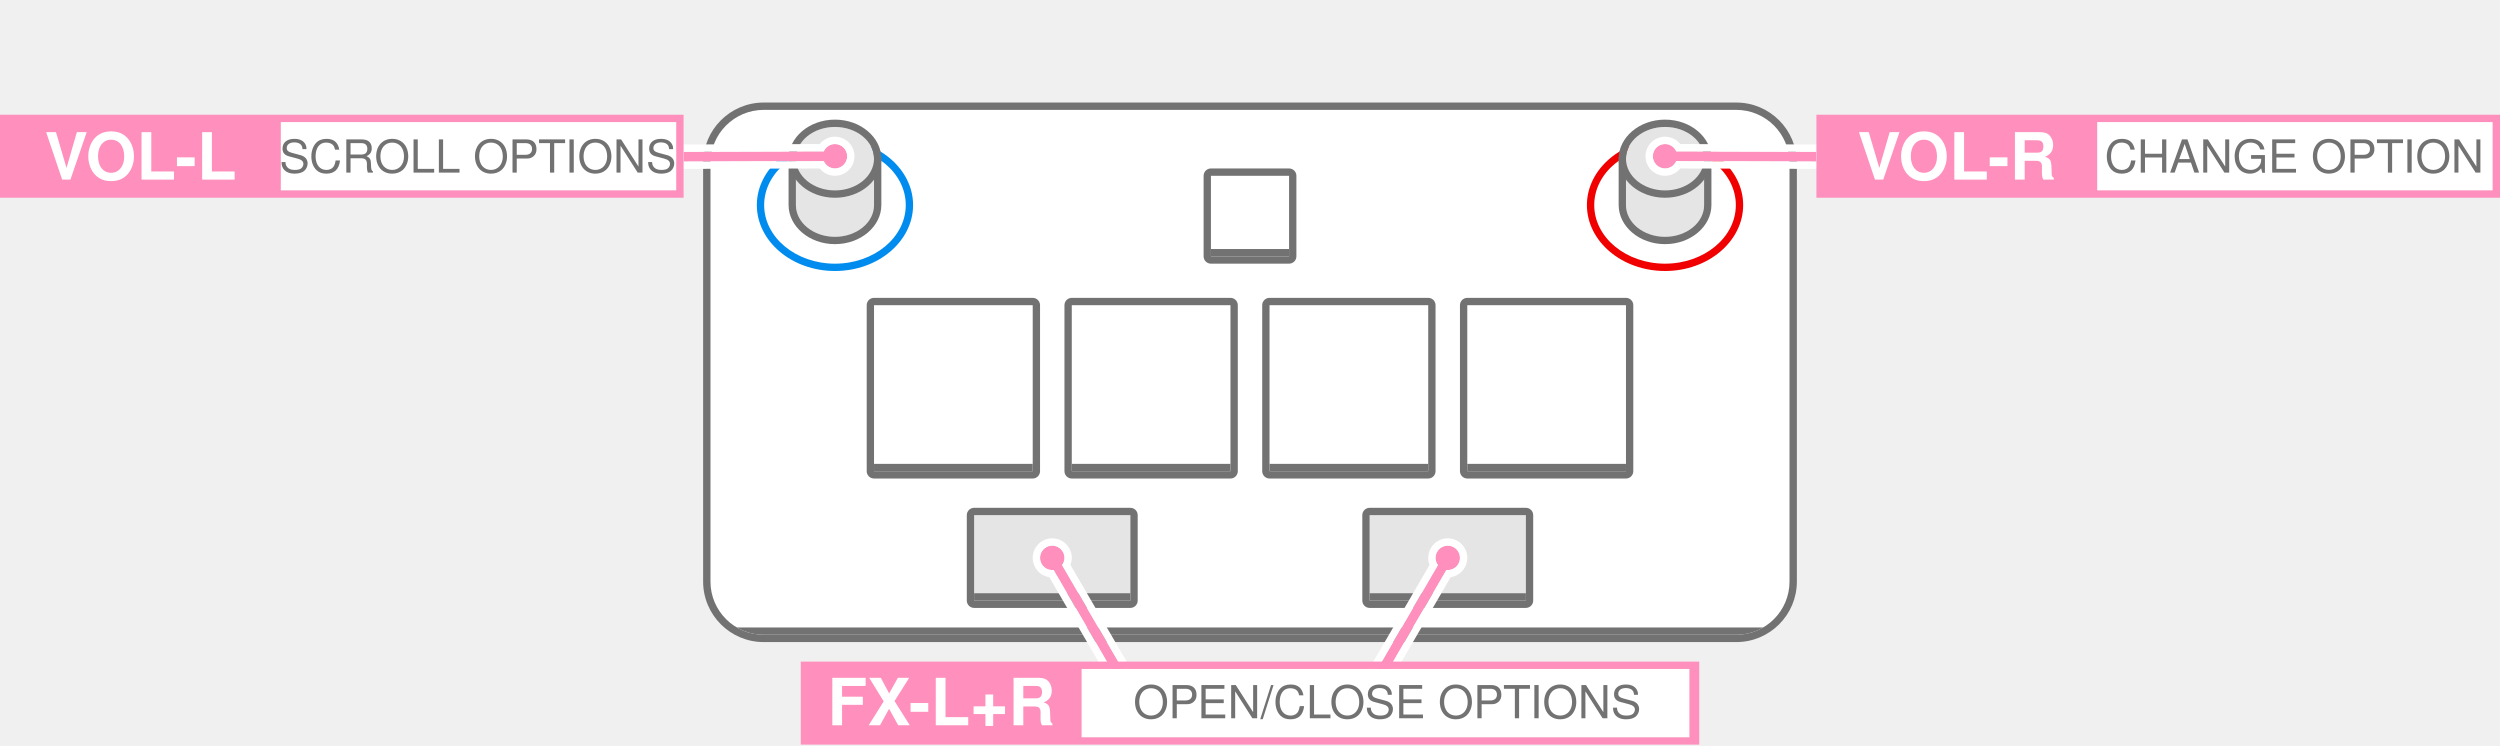
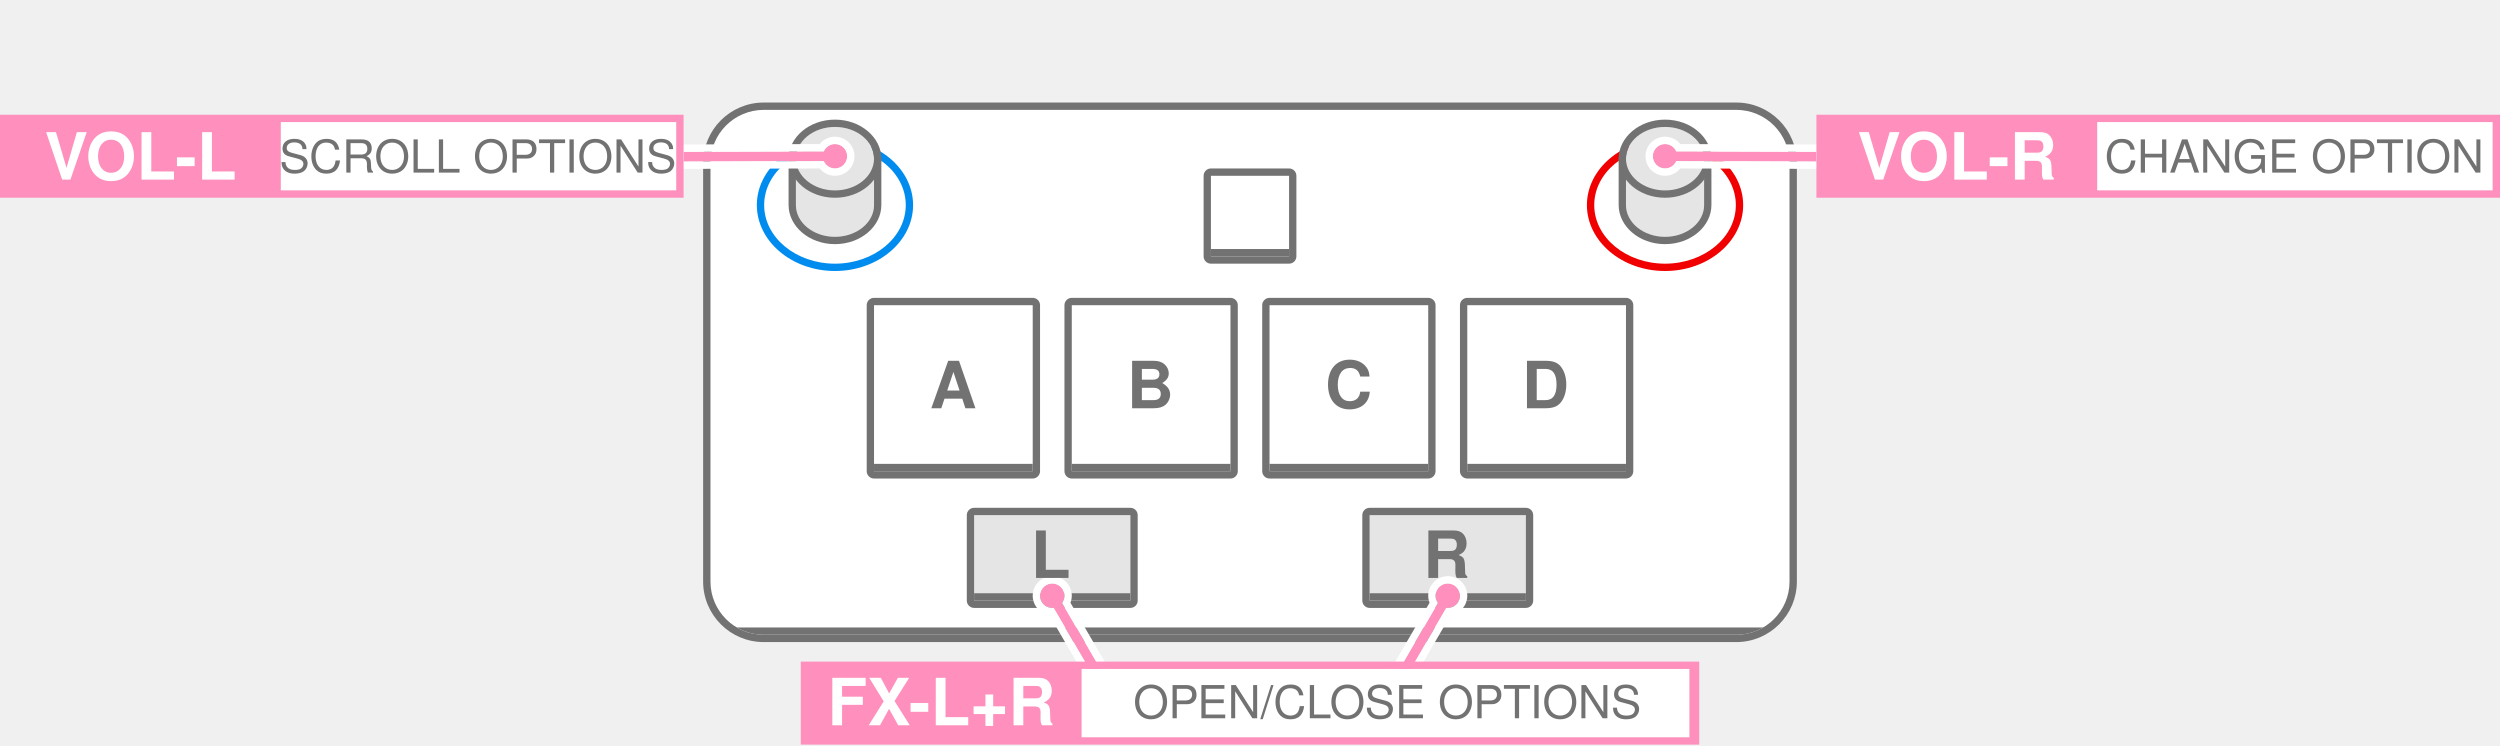
<svg xmlns="http://www.w3.org/2000/svg" width="100%" height="100%" viewBox="0 0 3200 954" version="1.1" xml:space="preserve" style="fill-rule:evenodd;clip-rule:evenodd;stroke-linejoin:round;stroke-miterlimit:2;">
  <rect id="OPTIONS" x="0" y="0" width="3200" height="953.125" style="fill:none;" />
  <clipPath id="_clip1">
    <rect x="0" y="0" width="3200" height="953.125" />
  </clipPath>
  <g clip-path="url(#_clip1)">
    <g id="CON">
      <path id="BACKGROUND" d="M2290.62,208.786L2290.62,744.339C2290.62,781.958 2260.08,812.5 2222.46,812.5L977.536,812.5C939.917,812.5 909.375,781.958 909.375,744.339L909.375,208.786C909.375,171.167 939.917,140.625 977.536,140.625L2222.46,140.625C2260.08,140.625 2290.62,171.167 2290.62,208.786Z" style="fill:#fff;" />
      <clipPath id="_clip2">
        <path d="M2290.62,208.786L2290.62,744.339C2290.62,781.958 2260.08,812.5 2222.46,812.5L977.536,812.5C939.917,812.5 909.375,781.958 909.375,744.339L909.375,208.786C909.375,171.167 939.917,140.625 977.536,140.625L2222.46,140.625C2260.08,140.625 2290.62,171.167 2290.62,208.786Z" />
      </clipPath>
      <g clip-path="url(#_clip2)">
        <rect x="942.272" y="803.125" width="1315.46" height="9.375" style="fill:#727272;" />
      </g>
      <path d="M2300,208.786L2300,744.339C2300,787.132 2265.26,821.875 2222.46,821.875L977.536,821.875C934.743,821.875 900,787.132 900,744.339L900,208.786C900,165.993 934.743,131.25 977.536,131.25L2222.46,131.25C2265.26,131.25 2300,165.993 2300,208.786ZM2290.62,208.786C2290.62,171.167 2260.08,140.625 2222.46,140.625L977.536,140.625C939.917,140.625 909.375,171.167 909.375,208.786L909.375,744.339C909.375,781.958 939.917,812.5 977.536,812.5L2222.46,812.5C2260.08,812.5 2290.62,781.958 2290.62,744.339L2290.62,208.786Z" style="fill:#727272;" />
      <g id="KNOB-L">
        <path d="M1068.75,178.125C1124.38,178.125 1168.75,216.46 1168.75,262.5C1168.75,308.54 1124.38,346.875 1068.75,346.875C1013.12,346.875 968.75,308.54 968.75,262.5C968.75,216.46 1013.12,178.125 1068.75,178.125ZM1068.75,187.5C1018.73,187.5 978.125,221.106 978.125,262.5C978.125,303.894 1018.73,337.5 1068.75,337.5C1118.77,337.5 1159.38,303.894 1159.38,262.5C1159.38,221.106 1118.77,187.5 1068.75,187.5Z" style="fill:#008cef;" />
        <path d="M1018.75,262.5L1018.75,203.125L1118.75,203.125L1118.75,262.5C1118.75,284.922 1096.35,303.125 1068.75,303.125C1041.15,303.125 1018.75,284.922 1018.75,262.5Z" style="fill:#e5e5e5;" />
        <path d="M1009.38,262.5L1009.38,203.125C1009.38,197.947 1013.57,193.75 1018.75,193.75L1118.75,193.75C1123.93,193.75 1128.12,197.947 1128.12,203.125L1128.12,262.5C1128.12,289.516 1102,312.5 1068.75,312.5C1035.5,312.5 1009.38,289.516 1009.38,262.5ZM1018.75,262.5C1018.75,284.922 1041.15,303.125 1068.75,303.125C1096.35,303.125 1118.75,284.922 1118.75,262.5L1118.75,203.125L1018.75,203.125L1018.75,262.5Z" style="fill:#727272;" />
        <ellipse cx="1068.75" cy="203.125" rx="50" ry="40.625" style="fill:#e5e5e5;" />
        <path d="M1068.75,153.125C1102,153.125 1128.12,176.109 1128.12,203.125C1128.12,230.141 1102,253.125 1068.75,253.125C1035.5,253.125 1009.38,230.141 1009.38,203.125C1009.38,176.109 1035.5,153.125 1068.75,153.125ZM1068.75,162.5C1041.15,162.5 1018.75,180.703 1018.75,203.125C1018.75,225.547 1041.15,243.75 1068.75,243.75C1096.35,243.75 1118.75,225.547 1118.75,203.125C1118.75,180.703 1096.35,162.5 1068.75,162.5Z" style="fill:#727272;" />
      </g>
      <g id="KNOB-R">
        <path d="M2131.25,178.125C2186.88,178.125 2231.25,216.46 2231.25,262.5C2231.25,308.54 2186.88,346.875 2131.25,346.875C2075.62,346.875 2031.25,308.54 2031.25,262.5C2031.25,216.46 2075.62,178.125 2131.25,178.125ZM2131.25,187.5C2081.23,187.5 2040.62,221.106 2040.62,262.5C2040.62,303.894 2081.23,337.5 2131.25,337.5C2181.27,337.5 2221.88,303.894 2221.88,262.5C2221.88,221.106 2181.27,187.5 2131.25,187.5Z" style="fill:#f00000;" />
        <path d="M2181.25,262.5L2181.25,203.125L2081.25,203.125L2081.25,262.5C2081.25,284.922 2103.65,303.125 2131.25,303.125C2158.85,303.125 2181.25,284.922 2181.25,262.5Z" style="fill:#e5e5e5;" />
        <path d="M2190.62,262.5C2190.62,289.516 2164.5,312.5 2131.25,312.5C2098,312.5 2071.88,289.516 2071.88,262.5L2071.88,203.125C2071.88,197.947 2076.07,193.75 2081.25,193.75L2181.25,193.75C2186.43,193.75 2190.62,197.947 2190.62,203.125L2190.62,262.5ZM2181.25,262.5L2181.25,203.125L2081.25,203.125L2081.25,262.5C2081.25,284.922 2103.65,303.125 2131.25,303.125C2158.85,303.125 2181.25,284.922 2181.25,262.5Z" style="fill:#727272;" />
        <ellipse cx="2131.25" cy="203.125" rx="50" ry="40.625" style="fill:#e5e5e5;" />
        <path d="M2131.25,153.125C2164.5,153.125 2190.62,176.109 2190.62,203.125C2190.62,230.141 2164.5,253.125 2131.25,253.125C2098,253.125 2071.88,230.141 2071.88,203.125C2071.88,176.109 2098,153.125 2131.25,153.125ZM2131.25,162.5C2103.65,162.5 2081.25,180.703 2081.25,203.125C2081.25,225.547 2103.65,243.75 2131.25,243.75C2158.85,243.75 2181.25,225.547 2181.25,203.125C2181.25,180.703 2158.85,162.5 2131.25,162.5Z" style="fill:#727272;" />
      </g>
      <g id="BT-A">
        <rect x="1118.75" y="390.625" width="203.125" height="212.5" style="fill:#fff;" />
        <path d="M1331.25,390.625L1331.25,603.125C1331.25,608.303 1327.05,612.5 1321.88,612.5L1118.75,612.5C1113.57,612.5 1109.38,608.303 1109.38,603.125L1109.38,390.625C1109.38,385.447 1113.57,381.25 1118.75,381.25L1321.88,381.25C1327.05,381.25 1331.25,385.447 1331.25,390.625ZM1321.88,390.625L1118.75,390.625L1118.75,603.125L1321.88,603.125L1321.88,390.625Z" style="fill:#727272;" />
        <rect x="1118.75" y="593.75" width="203.125" height="9.375" style="fill:#727272;" />
      </g>
      <g id="BT-B">
        <rect x="1371.88" y="390.625" width="203.125" height="212.5" style="fill:#fff;" />
        <path d="M1584.38,390.625L1584.38,603.125C1584.38,608.303 1580.18,612.5 1575,612.5L1371.88,612.5C1366.7,612.5 1362.5,608.303 1362.5,603.125L1362.5,390.625C1362.5,385.447 1366.7,381.25 1371.88,381.25L1575,381.25C1580.18,381.25 1584.38,385.447 1584.38,390.625ZM1575,390.625L1371.88,390.625L1371.88,603.125L1575,603.125L1575,390.625Z" style="fill:#727272;" />
        <rect x="1371.88" y="593.75" width="203.125" height="9.375" style="fill:#727272;" />
      </g>
      <g id="BT-C">
        <rect x="1625" y="390.625" width="203.125" height="212.5" style="fill:#fff;" />
        <path d="M1837.5,390.625L1837.5,603.125C1837.5,608.303 1833.3,612.5 1828.12,612.5L1625,612.5C1619.82,612.5 1615.62,608.303 1615.62,603.125L1615.62,390.625C1615.62,385.447 1619.82,381.25 1625,381.25L1828.12,381.25C1833.3,381.25 1837.5,385.447 1837.5,390.625ZM1828.12,390.625L1625,390.625L1625,603.125L1828.12,603.125L1828.12,390.625Z" style="fill:#727272;" />
        <rect x="1625" y="593.75" width="203.125" height="9.375" style="fill:#727272;" />
      </g>
      <g id="BT-D">
        <rect x="1878.12" y="390.625" width="203.125" height="212.5" style="fill:#fff;" />
        <path d="M1878.12,381.25L2081.25,381.25C2086.43,381.25 2090.62,385.447 2090.62,390.625L2090.62,603.125C2090.62,608.303 2086.43,612.5 2081.25,612.5L1878.12,612.5C1872.95,612.5 1868.75,608.303 1868.75,603.125L1868.75,390.625C1868.75,385.447 1872.95,381.25 1878.12,381.25ZM1878.12,390.625L1878.12,603.125L2081.25,603.125L2081.25,390.625L1878.12,390.625Z" style="fill:#727272;" />
        <rect x="1878.12" y="593.75" width="203.125" height="9.375" style="fill:#727272;" />
      </g>
      <g id="FX-L">
        <rect x="1246.88" y="659.375" width="200" height="109.375" style="fill:#e5e5e5;" />
        <path d="M1456.25,659.375L1456.25,768.75C1456.25,773.928 1452.05,778.125 1446.88,778.125L1246.88,778.125C1241.7,778.125 1237.5,773.928 1237.5,768.75L1237.5,659.375C1237.5,654.197 1241.7,650 1246.88,650L1446.88,650C1452.05,650 1456.25,654.197 1456.25,659.375ZM1446.88,659.375L1246.88,659.375L1246.88,768.75L1446.88,768.75L1446.88,659.375Z" style="fill:#727272;" />
        <rect x="1246.88" y="759.375" width="200" height="9.375" style="fill:#727272;" />
      </g>
      <g id="FX-R">
        <rect x="1753.12" y="659.375" width="200" height="109.375" style="fill:#e5e5e5;" />
        <path d="M1753.12,650L1953.12,650C1958.3,650 1962.5,654.197 1962.5,659.375L1962.5,768.75C1962.5,773.928 1958.3,778.125 1953.12,778.125L1753.12,778.125C1747.95,778.125 1743.75,773.928 1743.75,768.75L1743.75,659.375C1743.75,654.197 1747.95,650 1753.12,650ZM1753.12,659.375L1753.12,768.75L1953.12,768.75L1953.12,659.375L1753.12,659.375Z" style="fill:#727272;" />
        <rect x="1753.12" y="759.375" width="200" height="9.375" style="fill:#727272;" />
      </g>
      <g id="START">
        <rect x="1550" y="225" width="100" height="103.125" style="fill:#fff;" />
        <path d="M1659.38,225L1659.38,328.125C1659.38,333.303 1655.18,337.5 1650,337.5L1550,337.5C1544.82,337.5 1540.62,333.303 1540.62,328.125L1540.62,225C1540.62,219.822 1544.82,215.625 1550,215.625L1650,215.625C1655.18,215.625 1659.38,219.822 1659.38,225ZM1650,225L1550,225L1550,328.125L1650,328.125L1650,225Z" style="fill:#727272;" />
        <rect x="1550" y="318.75" width="100" height="9.375" style="fill:#727272;" />
      </g>
    </g>
-     <path id="FX-L_ANCHOR" d="M1348.62,729.592C1342.64,730.26 1336.54,727.419 1333.34,721.875C1329.03,714.407 1331.59,704.843 1339.06,700.531C1346.53,696.219 1356.1,698.782 1360.41,706.25C1363.61,711.794 1363.02,718.494 1359.45,723.342L1449.66,878.441L1438.84,884.691L1348.62,729.592Z" style="fill:#ff8fbc;" />
-     <path d="M1343.12,738.775C1335.87,737.67 1329.17,733.401 1325.22,726.563C1318.33,714.613 1322.43,699.311 1334.38,692.412C1346.32,685.513 1361.63,689.613 1368.53,701.563C1372.47,708.388 1372.82,716.308 1370.17,723.127L1457.77,873.728C1459.02,875.882 1459.36,878.446 1458.72,880.853C1458.08,883.261 1456.51,885.315 1454.35,886.56L1443.52,892.81C1439.05,895.393 1433.33,893.871 1430.73,889.405L1343.12,738.775ZM1348.62,729.592L1438.84,884.691L1449.66,878.441L1359.45,723.342C1363.02,718.494 1363.61,711.794 1360.41,706.25C1356.1,698.782 1346.53,696.219 1339.06,700.531C1331.59,704.843 1329.03,714.407 1333.34,721.875C1336.54,727.419 1342.64,730.26 1348.62,729.592Z" style="fill:#fff;" />
-     <path id="FX-R_ANCHOR" d="M1851.38,729.592C1857.36,730.26 1863.46,727.419 1866.66,721.875C1870.97,714.407 1868.41,704.843 1860.94,700.531C1853.47,696.219 1843.9,698.782 1839.59,706.25C1836.39,711.794 1836.98,718.494 1840.55,723.342L1750.34,878.441L1761.16,884.691L1851.38,729.592Z" style="fill:#ff8fbc;" />
-     <path d="M1856.88,738.775L1769.27,889.405C1766.67,893.871 1760.95,895.393 1756.48,892.81L1745.65,886.56C1743.49,885.315 1741.92,883.261 1741.28,880.853C1740.64,878.446 1740.98,875.882 1742.23,873.728C1742.23,873.728 1829.83,723.127 1829.83,723.129C1827.18,716.308 1827.53,708.388 1831.47,701.563C1838.37,689.613 1853.68,685.513 1865.62,692.412C1877.57,699.311 1881.67,714.613 1874.78,726.563C1870.83,733.401 1864.13,737.67 1856.88,738.775ZM1851.38,729.592C1857.36,730.26 1863.46,727.419 1866.66,721.875C1870.97,714.407 1868.41,704.843 1860.94,700.531C1853.47,696.219 1843.9,698.782 1839.59,706.25C1836.39,711.794 1836.98,718.494 1840.55,723.342L1750.34,878.441L1761.16,884.691L1851.38,729.592Z" style="fill:#fff;" />
+     <path id="FX-L_ANCHOR" d="M1348.62,778.029C1342.64,778.698 1336.54,775.857 1333.34,770.313C1329.03,762.844 1331.59,753.28 1339.06,748.969C1346.53,744.657 1356.1,747.219 1360.41,754.688C1363.61,760.232 1363.02,766.931 1359.45,771.779L1449.66,926.879L1438.84,933.129L1348.62,778.029Z" style="fill:#ff8fbc;" />
+     <path d="M1343.12,787.213C1335.87,786.107 1329.17,781.839 1325.22,775C1318.33,763.051 1322.43,747.749 1334.38,740.85C1346.32,733.951 1361.63,738.051 1368.53,750C1372.47,756.826 1372.82,764.745 1370.17,771.565L1457.77,922.166C1459.02,924.319 1459.36,926.883 1458.72,929.291C1458.08,931.699 1456.51,933.752 1454.35,934.998L1443.52,941.248C1439.05,943.831 1433.33,942.308 1430.73,937.843L1343.12,787.213ZM1348.62,778.029L1438.84,933.129L1449.66,926.879L1359.45,771.779C1363.02,766.931 1363.61,760.232 1360.41,754.688C1356.1,747.219 1346.53,744.657 1339.06,748.969C1331.59,753.28 1329.03,762.844 1333.34,770.313C1336.54,775.857 1342.64,778.698 1348.62,778.029Z" style="fill:#fff;" />
+     <path id="FX-R_ANCHOR" d="M1851.38,778.029C1857.36,778.698 1863.46,775.857 1866.66,770.313C1870.97,762.844 1868.41,753.28 1860.94,748.969C1853.47,744.657 1843.9,747.219 1839.59,754.688C1836.39,760.232 1836.98,766.931 1840.55,771.779L1750.34,926.879L1761.16,933.129L1851.38,778.029Z" style="fill:#ff8fbc;" />
+     <path d="M1856.88,787.213L1769.27,937.843C1766.67,942.308 1760.95,943.831 1756.48,941.248L1745.65,934.998C1743.49,933.752 1741.92,931.699 1741.28,929.291C1740.64,926.883 1740.98,924.319 1742.23,922.166C1742.23,922.166 1829.83,771.565 1829.83,771.567C1827.18,764.745 1827.53,756.826 1831.47,750C1838.37,738.051 1853.68,733.951 1865.62,740.85C1877.57,747.749 1881.67,763.051 1874.78,775C1870.83,781.839 1864.13,786.107 1856.88,787.213ZM1851.38,778.029C1857.36,778.698 1863.46,775.857 1866.66,770.313C1870.97,762.844 1868.41,753.28 1860.94,748.969C1853.47,744.657 1843.9,747.219 1839.59,754.688C1836.39,760.232 1836.98,766.931 1840.55,771.779L1750.34,926.879L1761.16,933.129L1851.38,778.029Z" style="fill:#fff;" />
    <g id="OPTIONS1">
      <rect x="1384.38" y="856.25" width="778.125" height="87.5" style="fill:#fff;" />
      <path d="M2175,953.125L1025,953.125L1025,846.875L2175,846.875L2175,953.125ZM1384.38,943.75C1621.02,943.75 2162.5,943.75 2162.5,943.75L2162.5,856.25C2112.49,856.25 1599.48,856.25 1384.38,856.25L1384.38,943.75Z" style="fill:#ff8fbc;" />
      <path d="M1077.85,902.182L1104.43,902.182L1104.43,891.776L1077.85,891.776L1077.85,878.016L1108.02,878.016L1108.02,867.609L1065.36,867.609L1065.36,928.349L1077.85,928.349L1077.85,902.182Z" style="fill:#fff;fill-rule:nonzero;" />
      <path d="M1145.02,897.354L1163.77,867.609L1149.27,867.609L1138.11,887.602L1127.44,867.609L1112.61,867.609L1131.11,897.771L1111.94,928.349L1126.44,928.349L1138.02,907.272L1149.69,928.349L1164.52,928.349L1145.02,897.354Z" style="fill:#fff;fill-rule:nonzero;" />
      <rect x="1165.52" y="899.859" width="22.667" height="11.24" style="fill:#fff;fill-rule:nonzero;" />
      <path d="M1210.27,867.609L1197.78,867.609L1197.78,928.349L1239.35,928.349L1239.35,917.943L1210.27,917.943L1210.27,867.609Z" style="fill:#fff;fill-rule:nonzero;" />
      <path d="M1286.43,904.109L1271.27,904.109L1271.27,888.943L1261.36,888.943L1261.36,904.109L1246.19,904.109L1246.19,914.016L1261.36,914.016L1261.36,929.182L1271.27,929.182L1271.27,914.016L1286.43,914.016L1286.43,904.109Z" style="fill:#fff;fill-rule:nonzero;" />
      <path d="M1309.85,904.266L1324.19,904.266C1329.61,904.266 1331.94,906.433 1331.94,911.436L1331.94,913.937C1331.86,915.521 1331.86,917.022 1331.86,917.939C1331.86,923.691 1332.19,925.442 1333.69,928.349L1347.1,928.349L1347.1,926.109C1345.19,925.025 1344.44,923.775 1344.44,921.107C1344.1,903.183 1343.77,902.351 1336.03,899.021C1342.85,896.357 1346.27,891.441 1346.27,884.02C1346.27,879.183 1344.6,874.769 1341.69,871.772C1338.94,868.941 1335.11,867.609 1329.94,867.609L1297.36,867.609L1297.36,928.349L1309.85,928.349L1309.85,904.266ZM1309.85,893.859L1309.85,878.016L1324.94,878.016C1328.53,878.016 1329.94,878.349 1331.53,879.6C1333.03,880.851 1333.78,882.936 1333.78,885.771C1333.78,888.689 1333.03,891.024 1331.53,892.275C1330.11,893.442 1328.53,893.859 1324.94,893.859L1309.85,893.859Z" style="fill:#fff;fill-rule:nonzero;" />
      <path d="M1473.29,876.158C1461.09,876.158 1452.82,885.135 1452.82,898.437C1452.82,911.799 1461.04,920.717 1473.35,920.717C1478.54,920.717 1483.09,919.145 1486.53,916.232C1491.14,912.324 1493.88,905.731 1493.88,898.787C1493.88,885.076 1485.77,876.158 1473.29,876.158ZM1473.29,880.934C1482.51,880.934 1488.46,887.877 1488.46,898.671C1488.46,908.94 1482.33,915.941 1473.35,915.941C1464.24,915.941 1458.23,908.94 1458.23,898.437C1458.23,887.935 1464.24,880.934 1473.29,880.934Z" style="fill:#727272;fill-rule:nonzero;" />
      <path d="M1506.3,901.351L1519.66,901.351C1522.99,901.351 1525.62,900.36 1527.89,898.322C1530.45,895.991 1531.56,893.248 1531.56,889.338C1531.56,881.343 1526.84,876.858 1518.44,876.858L1500.88,876.858L1500.88,919.376L1506.3,919.376L1506.3,901.351ZM1506.3,896.574L1506.3,881.634L1517.62,881.634C1522.82,881.634 1525.91,884.435 1525.91,889.104C1525.91,893.773 1522.82,896.574 1517.62,896.574L1506.3,896.574Z" style="fill:#727272;fill-rule:nonzero;" />
      <path d="M1543.23,900.009L1566.38,900.009L1566.38,895.233L1543.23,895.233L1543.23,881.634L1567.26,881.634L1567.26,876.858L1537.81,876.858L1537.81,919.376L1568.31,919.376L1568.31,914.599L1543.23,914.599L1543.23,900.009Z" style="fill:#727272;fill-rule:nonzero;" />
      <path d="M1609.14,876.858L1604.02,876.858L1604.02,911.623L1581.78,876.858L1575.9,876.858L1575.9,919.376L1581.03,919.376L1581.03,884.902L1603.02,919.376L1609.14,919.376L1609.14,876.858Z" style="fill:#727272;fill-rule:nonzero;" />
      <path d="M1626.94,876.858L1613.11,920.542L1616.32,920.542L1630.15,876.858L1626.94,876.858Z" style="fill:#727272;fill-rule:nonzero;" />
      <path d="M1668.41,890.036C1666.72,880.701 1661.35,876.158 1652.02,876.158C1646.3,876.158 1641.69,877.963 1638.54,881.459C1634.7,885.66 1632.6,891.728 1632.6,898.612C1632.6,905.614 1634.76,911.624 1638.72,915.766C1642.04,919.145 1646.24,920.717 1651.78,920.717C1662.17,920.717 1668,915.124 1669.28,903.864L1663.68,903.864C1663.22,906.781 1662.63,908.765 1661.76,910.457C1660.01,913.957 1656.39,915.941 1651.84,915.941C1643.38,915.941 1638.02,909.173 1638.02,898.554C1638.02,887.643 1643.09,880.934 1651.38,880.934C1654.82,880.934 1658.03,881.926 1659.78,883.618C1661.35,885.076 1662.23,886.827 1662.87,890.036L1668.41,890.036Z" style="fill:#727272;fill-rule:nonzero;" />
      <path d="M1682,876.858L1676.58,876.858L1676.58,919.376L1703,919.376L1703,914.599L1682,914.599L1682,876.858Z" style="fill:#727272;fill-rule:nonzero;" />
      <path d="M1724.65,876.158C1712.45,876.158 1704.17,885.135 1704.17,898.437C1704.17,911.799 1712.39,920.717 1724.7,920.717C1729.9,920.717 1734.45,919.145 1737.89,916.232C1742.5,912.324 1745.23,905.731 1745.23,898.787C1745.23,885.076 1737.13,876.158 1724.65,876.158ZM1724.65,880.934C1733.87,880.934 1739.82,887.877 1739.82,898.671C1739.82,908.94 1733.69,915.941 1724.7,915.941C1715.6,915.941 1709.59,908.94 1709.59,898.437C1709.59,887.935 1715.6,880.934 1724.65,880.934Z" style="fill:#727272;fill-rule:nonzero;" />
      <path d="M1781.52,889.335C1781.52,886.418 1781.34,885.601 1780.41,883.618C1778.08,878.72 1773.12,876.158 1765.94,876.158C1756.61,876.158 1750.84,880.934 1750.84,888.635C1750.84,893.828 1753.58,897.095 1759.18,898.554L1769.74,901.355C1775.16,902.755 1777.56,904.914 1777.56,908.24C1777.56,910.515 1776.33,912.849 1774.52,914.132C1772.83,915.358 1770.15,915.941 1766.7,915.941C1762.04,915.941 1758.94,914.833 1756.9,912.382C1755.33,910.515 1754.63,908.473 1754.69,905.847L1749.56,905.847C1749.62,909.756 1750.37,912.324 1752.06,914.658C1754.98,918.679 1759.88,920.717 1766.35,920.717C1771.43,920.717 1775.57,919.552 1778.32,917.456C1781.17,915.183 1782.98,911.39 1782.98,907.714C1782.98,902.463 1779.71,898.612 1773.94,897.037L1763.26,894.178C1758.13,892.778 1756.26,891.144 1756.26,887.877C1756.26,883.559 1760.05,880.701 1765.77,880.701C1772.54,880.701 1776.33,883.734 1776.39,889.335L1781.52,889.335Z" style="fill:#727272;fill-rule:nonzero;" />
      <path d="M1796.33,900.009L1819.49,900.009L1819.49,895.233L1796.33,895.233L1796.33,881.634L1820.37,881.634L1820.37,876.858L1790.92,876.858L1790.92,919.376L1821.42,919.376L1821.42,914.599L1796.33,914.599L1796.33,900.009Z" style="fill:#727272;fill-rule:nonzero;" />
      <path d="M1863.48,876.158C1851.29,876.158 1843.01,885.135 1843.01,898.437C1843.01,911.799 1851.23,920.717 1863.54,920.717C1868.73,920.717 1873.28,919.145 1876.72,916.232C1881.33,912.324 1884.07,905.731 1884.07,898.787C1884.07,885.076 1875.97,876.158 1863.48,876.158ZM1863.48,880.934C1872.7,880.934 1878.65,887.877 1878.65,898.671C1878.65,908.94 1872.52,915.941 1863.54,915.941C1854.43,915.941 1848.43,908.94 1848.43,898.437C1848.43,887.935 1854.43,880.934 1863.48,880.934Z" style="fill:#727272;fill-rule:nonzero;" />
      <path d="M1896.49,901.351L1909.86,901.351C1913.18,901.351 1915.81,900.36 1918.08,898.322C1920.64,895.991 1921.75,893.248 1921.75,889.338C1921.75,881.343 1917.03,876.858 1908.63,876.858L1891.07,876.858L1891.07,919.376L1896.49,919.376L1896.49,901.351ZM1896.49,896.574L1896.49,881.634L1907.81,881.634C1913.01,881.634 1916.1,884.435 1916.1,889.104C1916.1,893.773 1913.01,896.574 1907.81,896.574L1896.49,896.574Z" style="fill:#727272;fill-rule:nonzero;" />
      <path d="M1944.44,881.634L1958.38,881.634L1958.38,876.858L1925.02,876.858L1925.02,881.634L1939.02,881.634L1939.02,919.376L1944.44,919.376L1944.44,881.634Z" style="fill:#727272;fill-rule:nonzero;" />
      <rect x="1963.99" y="876.858" width="5.476" height="42.518" style="fill:#727272;fill-rule:nonzero;" />
      <path d="M1997.06,876.158C1984.87,876.158 1976.59,885.135 1976.59,898.437C1976.59,911.799 1984.81,920.717 1997.12,920.717C2002.31,920.717 2006.87,919.145 2010.31,916.232C2014.91,912.324 2017.65,905.731 2017.65,898.787C2017.65,885.076 2009.55,876.158 1997.06,876.158ZM1997.06,880.934C2006.28,880.934 2012.23,887.877 2012.23,898.671C2012.23,908.94 2006.11,915.941 1997.12,915.941C1988.02,915.941 1982.01,908.94 1982.01,898.437C1982.01,887.935 1988.02,880.934 1997.06,880.934Z" style="fill:#727272;fill-rule:nonzero;" />
      <path d="M2057.43,876.858L2052.31,876.858L2052.31,911.623L2030.08,876.858L2024.19,876.858L2024.19,919.376L2029.32,919.376L2029.32,884.902L2051.32,919.376L2057.43,919.376L2057.43,876.858Z" style="fill:#727272;fill-rule:nonzero;" />
      <path d="M2096.64,889.335C2096.64,886.418 2096.46,885.601 2095.53,883.618C2093.2,878.72 2088.24,876.158 2081.06,876.158C2071.73,876.158 2065.96,880.934 2065.96,888.635C2065.96,893.828 2068.7,897.095 2074.29,898.554L2084.86,901.355C2090.28,902.755 2092.67,904.914 2092.67,908.24C2092.67,910.515 2091.45,912.849 2089.64,914.132C2087.95,915.358 2085.26,915.941 2081.82,915.941C2077.15,915.941 2074.06,914.833 2072.02,912.382C2070.44,910.515 2069.74,908.473 2069.8,905.847L2064.67,905.847C2064.73,909.756 2065.49,912.324 2067.18,914.658C2070.09,918.679 2074.99,920.717 2081.47,920.717C2086.55,920.717 2090.69,919.552 2093.43,917.456C2096.29,915.183 2098.09,911.39 2098.09,907.714C2098.09,902.463 2094.83,898.612 2089.06,897.037L2078.38,894.178C2073.24,892.778 2071.38,891.144 2071.38,887.877C2071.38,883.559 2075.17,880.701 2080.89,880.701C2087.66,880.701 2091.45,883.734 2091.51,889.335L2096.64,889.335Z" style="fill:#727272;fill-rule:nonzero;" />
    </g>
    <path id="VOL-R_ANCHOR" d="M2145.57,193.75C2143.16,188.234 2137.65,184.375 2131.25,184.375C2122.63,184.375 2115.62,191.376 2115.62,200C2115.62,208.624 2122.63,215.625 2131.25,215.625C2137.65,215.625 2143.16,211.766 2145.57,206.25L2325,206.827L2325,194.327L2145.57,193.75Z" style="fill:#ff8fbc;" />
    <path d="M2150.78,184.392L2325.03,184.952C2330.2,184.969 2334.38,189.161 2334.38,194.327L2334.38,206.827C2334.38,209.319 2333.38,211.708 2331.62,213.467C2329.85,215.226 2327.46,216.21 2324.97,216.202C2324.97,216.202 2150.75,215.642 2150.75,215.64C2146.17,221.346 2139.13,225 2131.25,225C2117.45,225 2106.25,213.798 2106.25,200C2106.25,186.202 2117.45,175 2131.25,175C2139.15,175 2146.19,178.667 2150.78,184.392ZM2145.57,193.75C2143.16,188.234 2137.65,184.375 2131.25,184.375C2122.63,184.375 2115.62,191.376 2115.62,200C2115.62,208.624 2122.63,215.625 2131.25,215.625C2137.65,215.625 2143.16,211.766 2145.57,206.25L2325,206.827L2325,194.327L2145.57,193.75Z" style="fill:#fff;" />
    <g id="VOL-R">
      <rect x="2684.38" y="156.25" width="506.25" height="87.5" style="fill:#fff;" />
      <path d="M3200,253.125L2325,253.125L2325,146.875L3200,146.875L3200,253.125ZM2684.38,243.75C2921.02,243.75 3190.62,243.75 3190.62,243.75L3190.62,156.25C3140.62,156.25 2899.47,156.25 2684.38,156.25L2684.38,243.75Z" style="fill:#ff8fbc;" />
      <path d="M2410.52,229.911L2431.36,169.172L2418.77,169.172L2405.52,214.919L2392.02,169.172L2379.44,169.172L2399.94,229.911L2410.52,229.911Z" style="fill:#fff;fill-rule:nonzero;" />
      <path d="M2462.52,168.172C2454.02,168.172 2447.02,171.002 2441.86,176.58C2436.44,182.412 2433.36,190.914 2433.36,200C2433.36,209.086 2436.44,217.671 2441.86,223.42C2447.1,229.081 2453.94,231.828 2462.61,231.828C2471.28,231.828 2478.11,229.081 2483.36,223.42C2488.6,217.838 2491.85,209.002 2491.85,200.417C2491.85,190.914 2488.77,182.329 2483.36,176.58C2478.03,170.836 2471.36,168.172 2462.52,168.172ZM2462.61,178.828C2472.86,178.828 2479.36,187.164 2479.36,200.333C2479.36,212.837 2472.61,221.172 2462.61,221.172C2452.44,221.172 2445.85,212.837 2445.85,200C2445.85,187.164 2452.44,178.828 2462.61,178.828Z" style="fill:#fff;fill-rule:nonzero;" />
      <path d="M2514.02,169.172L2501.53,169.172L2501.53,229.911L2543.1,229.911L2543.1,219.505L2514.02,219.505L2514.02,169.172Z" style="fill:#fff;fill-rule:nonzero;" />
      <rect x="2546.86" y="201.422" width="22.667" height="11.24" style="fill:#fff;fill-rule:nonzero;" />
      <path d="M2591.6,205.828L2605.94,205.828C2611.36,205.828 2613.7,207.996 2613.7,212.998L2613.7,215.499C2613.61,217.083 2613.61,218.584 2613.61,219.501C2613.61,225.254 2613.95,227.005 2615.45,229.911L2628.85,229.911L2628.85,227.672C2626.94,226.588 2626.19,225.337 2626.19,222.669C2625.85,204.746 2625.52,203.913 2617.78,200.583C2624.6,197.919 2628.02,193.004 2628.02,185.582C2628.02,180.746 2626.35,176.331 2623.44,173.334C2620.69,170.504 2616.86,169.172 2611.69,169.172L2579.11,169.172L2579.11,229.911L2591.6,229.911L2591.6,205.828ZM2591.6,195.422L2591.6,179.578L2606.69,179.578C2610.28,179.578 2611.69,179.912 2613.28,181.163C2614.78,182.413 2615.53,184.498 2615.53,187.333C2615.53,190.252 2614.78,192.587 2613.28,193.838C2611.86,195.005 2610.28,195.422 2606.69,195.422L2591.6,195.422Z" style="fill:#fff;fill-rule:nonzero;" />
      <path d="M2732.51,191.598C2730.82,182.263 2725.45,177.72 2716.12,177.72C2710.41,177.72 2705.8,179.526 2702.65,183.021C2698.8,187.222 2696.7,193.29 2696.7,200.175C2696.7,207.176 2698.86,213.186 2702.82,217.329C2706.15,220.707 2710.35,222.28 2715.89,222.28C2726.27,222.28 2732.11,216.687 2733.39,205.426L2727.79,205.426C2727.32,208.343 2726.74,210.327 2725.86,212.019C2724.11,215.52 2720.5,217.504 2715.95,217.504C2707.49,217.504 2702.12,210.736 2702.12,200.117C2702.12,189.206 2707.2,182.496 2715.48,182.496C2718.92,182.496 2722.13,183.488 2723.88,185.18C2725.45,186.639 2726.33,188.389 2726.97,191.598L2732.51,191.598Z" style="fill:#727272;fill-rule:nonzero;" />
      <path d="M2767.46,201.571L2767.46,220.938L2772.88,220.938L2772.88,178.42L2767.46,178.42L2767.46,196.795L2745.58,196.795L2745.58,178.42L2740.16,178.42L2740.16,220.938L2745.58,220.938L2745.58,201.571L2767.46,201.571Z" style="fill:#727272;fill-rule:nonzero;" />
      <path d="M2804.44,208.163L2808.82,220.938L2814.88,220.938L2799.95,178.42L2792.95,178.42L2777.78,220.938L2783.56,220.938L2788.05,208.163L2804.44,208.163ZM2802.93,203.62L2789.39,203.62L2796.39,184.248L2802.93,203.62Z" style="fill:#727272;fill-rule:nonzero;" />
      <path d="M2853.38,178.42L2848.25,178.42L2848.25,213.186L2826.02,178.42L2820.14,178.42L2820.14,220.938L2825.26,220.938L2825.26,186.464L2847.26,220.938L2853.38,220.938L2853.38,178.42Z" style="fill:#727272;fill-rule:nonzero;" />
      <path d="M2899.11,198.487L2881.38,198.487L2881.38,203.263L2894.33,203.263L2894.33,204.43C2894.33,212.017 2888.73,217.504 2880.97,217.504C2876.66,217.504 2872.75,215.928 2870.24,213.185C2867.44,210.15 2865.75,205.072 2865.75,199.827C2865.75,189.383 2871.7,182.496 2880.68,182.496C2887.16,182.496 2891.82,185.823 2892.99,191.309L2898.53,191.309C2897.01,182.671 2890.48,177.72 2880.74,177.72C2875.55,177.72 2871.35,179.06 2868.02,181.797C2863.07,185.881 2860.33,192.476 2860.33,200.118C2860.33,213.185 2868.31,222.28 2879.8,222.28C2885.58,222.28 2890.13,220.125 2894.33,215.519L2895.67,221.173L2899.11,221.173L2899.11,198.487Z" style="fill:#727272;fill-rule:nonzero;" />
      <path d="M2913.81,201.571L2936.97,201.571L2936.97,196.795L2913.81,196.795L2913.81,183.196L2937.85,183.196L2937.85,178.42L2908.39,178.42L2908.39,220.938L2938.9,220.938L2938.9,216.162L2913.81,216.162L2913.81,201.571Z" style="fill:#727272;fill-rule:nonzero;" />
      <path d="M2980.96,177.72C2968.76,177.72 2960.49,186.697 2960.49,200C2960.49,213.361 2968.7,222.28 2981.02,222.28C2986.21,222.28 2990.76,220.707 2994.2,217.795C2998.81,213.886 3001.55,207.293 3001.55,200.35C3001.55,186.639 2993.45,177.72 2980.96,177.72ZM2980.96,182.496C2990.18,182.496 2996.13,189.439 2996.13,200.233C2996.13,210.502 2990,217.504 2981.02,217.504C2971.91,217.504 2965.91,210.502 2965.91,200C2965.91,189.498 2971.91,182.496 2980.96,182.496Z" style="fill:#727272;fill-rule:nonzero;" />
      <path d="M3013.97,202.913L3027.34,202.913C3030.66,202.913 3033.29,201.923 3035.56,199.884C3038.12,197.553 3039.23,194.81 3039.23,190.9C3039.23,182.905 3034.51,178.42 3026.11,178.42L3008.55,178.42L3008.55,220.938L3013.97,220.938L3013.97,202.913ZM3013.97,198.137L3013.97,183.196L3025.29,183.196C3030.49,183.196 3033.58,185.998 3033.58,190.667C3033.58,195.336 3030.49,198.137 3025.29,198.137L3013.97,198.137Z" style="fill:#727272;fill-rule:nonzero;" />
      <path d="M3061.92,183.196L3075.86,183.196L3075.86,178.42L3042.5,178.42L3042.5,183.196L3056.5,183.196L3056.5,220.938L3061.92,220.938L3061.92,183.196Z" style="fill:#727272;fill-rule:nonzero;" />
      <rect x="3081.47" y="178.42" width="5.476" height="42.518" style="fill:#727272;fill-rule:nonzero;" />
      <path d="M3114.54,177.72C3102.35,177.72 3094.07,186.697 3094.07,200C3094.07,213.361 3102.29,222.28 3114.6,222.28C3119.79,222.28 3124.34,220.707 3127.79,217.795C3132.39,213.886 3135.13,207.293 3135.13,200.35C3135.13,186.639 3127.03,177.72 3114.54,177.72ZM3114.54,182.496C3123.76,182.496 3129.71,189.439 3129.71,200.233C3129.71,210.502 3123.59,217.504 3114.6,217.504C3105.5,217.504 3099.49,210.502 3099.49,200C3099.49,189.498 3105.5,182.496 3114.54,182.496Z" style="fill:#727272;fill-rule:nonzero;" />
      <path d="M3174.91,178.42L3169.79,178.42L3169.79,213.186L3147.56,178.42L3141.67,178.42L3141.67,220.938L3146.8,220.938L3146.8,186.464L3168.8,220.938L3174.91,220.938L3174.91,178.42Z" style="fill:#727272;fill-rule:nonzero;" />
    </g>
    <path id="VOL-L_ANCHOR" d="M1054.43,193.75C1056.84,188.234 1062.35,184.375 1068.75,184.375C1077.37,184.375 1084.38,191.376 1084.38,200C1084.38,208.624 1077.37,215.625 1068.75,215.625C1062.35,215.625 1056.84,211.766 1054.43,206.25L875,206.827L875,194.327L1054.43,193.75Z" style="fill:#ff8fbc;" />
    <path d="M1049.22,184.392C1053.81,178.667 1060.85,175 1068.75,175C1082.55,175 1093.75,186.202 1093.75,200C1093.75,213.798 1082.55,225 1068.75,225C1060.87,225 1053.83,221.346 1049.25,215.642L875.03,216.202C872.539,216.21 870.146,215.226 868.382,213.467C866.617,211.708 865.625,209.319 865.625,206.827L865.625,194.327C865.625,189.161 869.804,184.969 874.97,184.952L1049.22,184.392ZM1054.43,193.75L875,194.327L875,206.827L1054.43,206.25C1056.84,211.766 1062.35,215.625 1068.75,215.625C1077.37,215.625 1084.38,208.624 1084.38,200C1084.38,191.376 1077.37,184.375 1068.75,184.375C1062.35,184.375 1056.84,188.234 1054.43,193.75Z" style="fill:#fff;" />
    <g id="VOL-L">
      <rect x="359.375" y="156.25" width="506.25" height="87.5" style="fill:#fff;" />
      <path d="M875,253.125L0,253.125L0,146.875L875,146.875L875,253.125ZM359.375,243.75C596.018,243.75 865.625,243.75 865.625,243.75L865.625,156.25C815.615,156.25 574.475,156.25 359.375,156.25L359.375,243.75Z" style="fill:#ff8fbc;" />
      <path d="M90.148,229.911L110.982,169.172L98.398,169.172L85.148,214.919L71.648,169.172L59.065,169.172L79.565,229.911L90.148,229.911Z" style="fill:#fff;fill-rule:nonzero;" />
      <path d="M142.148,168.172C133.646,168.172 126.644,171.002 121.48,176.58C116.068,182.412 112.987,190.914 112.987,200C112.987,209.086 116.068,217.671 121.48,223.42C126.727,229.081 133.562,231.828 142.232,231.828C150.901,231.828 157.736,229.081 162.984,223.42C168.229,217.838 171.477,209.002 171.477,200.417C171.477,190.914 168.396,182.329 162.984,176.58C157.653,170.836 150.984,168.172 142.148,168.172ZM142.232,178.828C152.485,178.828 158.987,187.164 158.987,200.333C158.987,212.837 152.235,221.172 142.232,221.172C132.062,221.172 125.477,212.837 125.477,200C125.477,187.164 132.062,178.828 142.232,178.828Z" style="fill:#fff;fill-rule:nonzero;" />
      <path d="M193.643,169.172L181.154,169.172L181.154,229.911L222.727,229.911L222.727,219.505L193.643,219.505L193.643,169.172Z" style="fill:#fff;fill-rule:nonzero;" />
      <rect x="226.482" y="201.422" width="22.667" height="11.24" style="fill:#fff;fill-rule:nonzero;" />
      <path d="M271.227,169.172L258.737,169.172L258.737,229.911L300.31,229.911L300.31,219.505L271.227,219.505L271.227,169.172Z" style="fill:#fff;fill-rule:nonzero;" />
      <path d="M392.29,190.898C392.29,187.981 392.115,187.164 391.183,185.18C388.853,180.283 383.894,177.72 376.716,177.72C367.38,177.72 361.612,182.496 361.612,190.198C361.612,195.391 364.35,198.658 369.947,200.117L380.509,202.917C385.936,204.317 388.329,206.476 388.329,209.802C388.329,212.077 387.103,214.411 385.294,215.695C383.602,216.92 380.918,217.504 377.475,217.504C372.807,217.504 369.714,216.395 367.672,213.945C366.098,212.077 365.399,210.035 365.457,207.41L360.329,207.41C360.387,211.319 361.145,213.886 362.835,216.22C365.748,220.241 370.648,222.28 377.125,222.28C382.201,222.28 386.345,221.115 389.086,219.018C391.94,216.745 393.746,212.953 393.746,209.277C393.746,204.026 390.484,200.175 384.711,198.6L374.032,195.741C368.897,194.34 367.03,192.707 367.03,189.439C367.03,185.122 370.823,182.263 376.541,182.263C383.31,182.263 387.103,185.297 387.161,190.898L392.29,190.898Z" style="fill:#727272;fill-rule:nonzero;" />
      <path d="M434.346,191.598C432.655,182.263 427.288,177.72 417.955,177.72C412.238,177.72 407.63,179.526 404.48,183.021C400.634,187.222 398.537,193.29 398.537,200.175C398.537,207.176 400.692,213.186 404.655,217.329C407.98,220.707 412.18,222.28 417.721,222.28C428.105,222.28 433.938,216.687 435.221,205.426L429.621,205.426C429.155,208.343 428.571,210.327 427.696,212.019C425.946,215.52 422.33,217.504 417.78,217.504C409.321,217.504 403.955,210.736 403.955,200.117C403.955,189.206 409.03,182.496 417.313,182.496C420.755,182.496 423.963,183.488 425.713,185.18C427.288,186.639 428.163,188.389 428.805,191.598L434.346,191.598Z" style="fill:#727272;fill-rule:nonzero;" />
      <path d="M448.696,202.621L462.701,202.621C467.544,202.621 469.703,204.956 469.703,210.208L469.645,214.001C469.645,216.627 470.112,219.195 470.869,220.938L477.455,220.938L477.455,219.604C475.414,218.203 475.006,216.686 474.889,211.025C474.831,204.022 473.724,201.922 469.12,199.942C473.899,197.553 475.821,194.694 475.821,189.791C475.821,182.439 471.277,178.42 462.876,178.42L443.279,178.42L443.279,220.938L448.696,220.938L448.696,202.621ZM448.696,197.845L448.696,183.196L461.826,183.196C464.86,183.196 466.611,183.663 467.953,184.83C469.412,186.056 470.17,187.982 470.17,190.492C470.17,195.569 467.603,197.845 461.826,197.845L448.696,197.845Z" style="fill:#727272;fill-rule:nonzero;" />
      <path d="M501.958,177.72C489.764,177.72 481.487,186.697 481.487,200C481.487,213.361 489.705,222.28 502.017,222.28C507.21,222.28 511.761,220.707 515.203,217.795C519.808,213.886 522.546,207.293 522.546,200.35C522.546,186.639 514.445,177.72 501.958,177.72ZM501.958,182.496C511.177,182.496 517.129,189.439 517.129,200.233C517.129,210.502 511.002,217.504 502.017,217.504C492.914,217.504 486.905,210.502 486.905,200C486.905,189.498 492.914,182.496 501.958,182.496Z" style="fill:#727272;fill-rule:nonzero;" />
      <path d="M534.738,178.42L529.32,178.42L529.32,220.938L555.738,220.938L555.738,216.162L534.738,216.162L534.738,178.42Z" style="fill:#727272;fill-rule:nonzero;" />
      <path d="M567.171,178.42L561.754,178.42L561.754,220.938L588.171,220.938L588.171,216.162L567.171,216.162L567.171,178.42Z" style="fill:#727272;fill-rule:nonzero;" />
      <path d="M628.425,177.72C616.23,177.72 607.954,186.697 607.954,200C607.954,213.361 616.172,222.28 628.483,222.28C633.676,222.28 638.227,220.707 641.67,217.795C646.275,213.886 649.013,207.293 649.013,200.35C649.013,186.639 640.911,177.72 628.425,177.72ZM628.425,182.496C637.644,182.496 643.595,189.439 643.595,200.233C643.595,210.502 637.469,217.504 628.483,217.504C619.381,217.504 613.371,210.502 613.371,200C613.371,189.498 619.381,182.496 628.425,182.496Z" style="fill:#727272;fill-rule:nonzero;" />
      <path d="M661.438,202.913L674.801,202.913C678.127,202.913 680.753,201.923 683.026,199.884C685.589,197.553 686.696,194.81 686.696,190.9C686.696,182.905 681.977,178.42 673.576,178.42L656.02,178.42L656.02,220.938L661.438,220.938L661.438,202.913ZM661.438,198.137L661.438,183.196L672.759,183.196C677.952,183.196 681.045,185.998 681.045,190.667C681.045,195.336 677.952,198.137 672.759,198.137L661.438,198.137Z" style="fill:#727272;fill-rule:nonzero;" />
      <path d="M709.388,183.196L723.33,183.196L723.33,178.42L689.97,178.42L689.97,183.196L703.97,183.196L703.97,220.938L709.388,220.938L709.388,183.196Z" style="fill:#727272;fill-rule:nonzero;" />
      <rect x="728.937" y="178.42" width="5.476" height="42.518" style="fill:#727272;fill-rule:nonzero;" />
      <path d="M762.008,177.72C749.814,177.72 741.537,186.697 741.537,200C741.537,213.361 749.755,222.28 762.067,222.28C767.26,222.28 771.811,220.707 775.253,217.795C779.858,213.886 782.596,207.293 782.596,200.35C782.596,186.639 774.495,177.72 762.008,177.72ZM762.008,182.496C771.227,182.496 777.179,189.439 777.179,200.233C777.179,210.502 771.052,217.504 762.067,217.504C752.964,217.504 746.955,210.502 746.955,200C746.955,189.498 752.964,182.496 762.008,182.496Z" style="fill:#727272;fill-rule:nonzero;" />
      <path d="M822.38,178.42L817.254,178.42L817.254,213.186L795.022,178.42L789.137,178.42L789.137,220.938L794.263,220.938L794.263,186.464L816.262,220.938L822.38,220.938L822.38,178.42Z" style="fill:#727272;fill-rule:nonzero;" />
      <path d="M861.582,190.898C861.582,187.981 861.407,187.164 860.475,185.18C858.145,180.283 853.185,177.72 846.008,177.72C836.671,177.72 830.904,182.496 830.904,190.198C830.904,195.391 833.642,198.658 839.239,200.117L849.801,202.917C855.228,204.317 857.62,206.476 857.62,209.802C857.62,212.077 856.395,214.411 854.586,215.695C852.894,216.92 850.209,217.504 846.767,217.504C842.098,217.504 839.006,216.395 836.963,213.945C835.389,212.077 834.69,210.035 834.748,207.41L829.62,207.41C829.679,211.319 830.437,213.886 832.127,216.22C835.04,220.241 839.939,222.28 846.416,222.28C851.493,222.28 855.636,221.115 858.378,219.018C861.232,216.745 863.038,212.953 863.038,209.277C863.038,204.026 859.776,200.175 854.002,198.6L843.324,195.741C838.189,194.34 836.321,192.707 836.321,189.439C836.321,185.122 840.114,182.263 845.833,182.263C852.602,182.263 856.395,185.297 856.453,190.898L861.582,190.898Z" style="fill:#727272;fill-rule:nonzero;" />
    </g>
+     <g id="LETTERS">
+       <path d="M1231.69,510.307L1235.69,522.557L1248.52,522.557L1227.52,461.818L1213.69,461.818L1192.1,522.557L1204.85,522.557L1208.94,510.307L1231.69,510.307ZM1228.27,499.901L1212.44,499.901L1220.35,476.144L1228.27,499.901Z" style="fill:#727272;fill-rule:nonzero;" />
+       <path d="M1338.65,679.005L1326.16,679.005L1326.16,739.745L1367.73,739.745L1367.73,729.339L1338.65,729.339L1338.65,679.005Z" style="fill:#727272;fill-rule:nonzero;" />
+       <path d="M1840.82,715.661L1855.15,715.661C1860.57,715.661 1862.91,717.829 1862.91,722.832L1862.91,725.333C1862.83,726.917 1862.83,728.417 1862.83,729.335C1862.83,735.087 1863.16,736.838 1864.66,739.745L1878.07,739.745L1878.07,737.505C1876.15,736.421 1875.4,735.171 1875.4,732.503C1875.07,714.579 1874.73,713.747 1866.99,710.417C1873.82,707.753 1877.23,702.837 1877.23,695.415C1877.23,690.579 1875.57,686.165 1872.65,683.168C1869.9,680.337 1866.07,679.005 1860.91,679.005L1828.33,679.005L1828.33,739.745L1840.82,739.745L1840.82,715.661ZM1840.82,705.255L1840.82,689.411L1855.9,689.411C1859.49,689.411 1860.91,689.745 1862.49,690.996C1863.99,692.247 1864.74,694.331 1864.74,697.167C1864.74,700.085 1863.99,702.42 1862.49,703.671C1861.07,704.838 1859.49,705.255 1855.9,705.255L1840.82,705.255Z" style="fill:#727272;fill-rule:nonzero;" />
+       <path d="M1954.53,522.557L1978.27,522.557C1987.52,522.557 1993.36,520.393 1997.52,515.481C2002.27,509.817 2004.85,501.648 2004.85,492.146C2004.85,482.727 2002.27,474.558 1997.52,468.811C1993.36,463.899 1987.61,461.818 1978.27,461.818L1954.53,461.818L1954.53,522.557ZM1967.02,512.151L1967.02,472.224L1978.27,472.224C1987.69,472.224 1992.36,478.809 1992.36,492.229C1992.36,505.566 1987.69,512.151 1978.27,512.151L1967.02,512.151Z" style="fill:#727272;fill-rule:nonzero;" />
+       <path d="M1753.02,481.935C1752.6,476.684 1751.52,473.35 1748.93,469.933C1744.27,463.773 1736.77,460.359 1727.68,460.359C1710.52,460.359 1699.86,472.599 1699.86,492.271C1699.86,511.859 1710.43,524.016 1727.35,524.016C1742.52,524.016 1752.52,515.274 1753.27,501.356L1741.1,501.356C1740.27,509.108 1735.43,513.526 1727.68,513.526C1718.02,513.526 1712.35,505.691 1712.35,492.438C1712.35,479.018 1718.27,471.016 1728.1,471.016C1735.35,471.016 1739.43,474.517 1741.1,481.935L1753.02,481.935Z" style="fill:#727272;fill-rule:nonzero;" />
+       <path d="M1449.11,522.557L1476.44,522.557C1483.44,522.557 1488.11,521.225 1491.77,518.145C1495.43,515.065 1497.77,509.983 1497.77,505.063C1497.77,499.059 1494.6,494.309 1487.69,490.313C1493.68,486.484 1496.02,482.982 1496.02,477.811C1496.02,473.558 1493.93,469.227 1490.52,466.23C1486.94,463.15 1482.69,461.818 1476.19,461.818L1449.11,461.818L1449.11,522.557ZM1461.6,472.224L1475.19,472.224C1481.03,472.224 1484.03,474.559 1484.03,479.062C1484.03,483.649 1481.03,485.984 1475.19,485.984L1461.6,485.984L1461.6,472.224ZM1461.6,496.391L1476.52,496.391C1482.61,496.391 1485.78,499.059 1485.78,504.313C1485.78,509.483 1482.61,512.151 1476.52,512.151L1461.6,512.151L1461.6,496.391Z" style="fill:#727272;fill-rule:nonzero;" />
+     </g>
  </g>
</svg>
